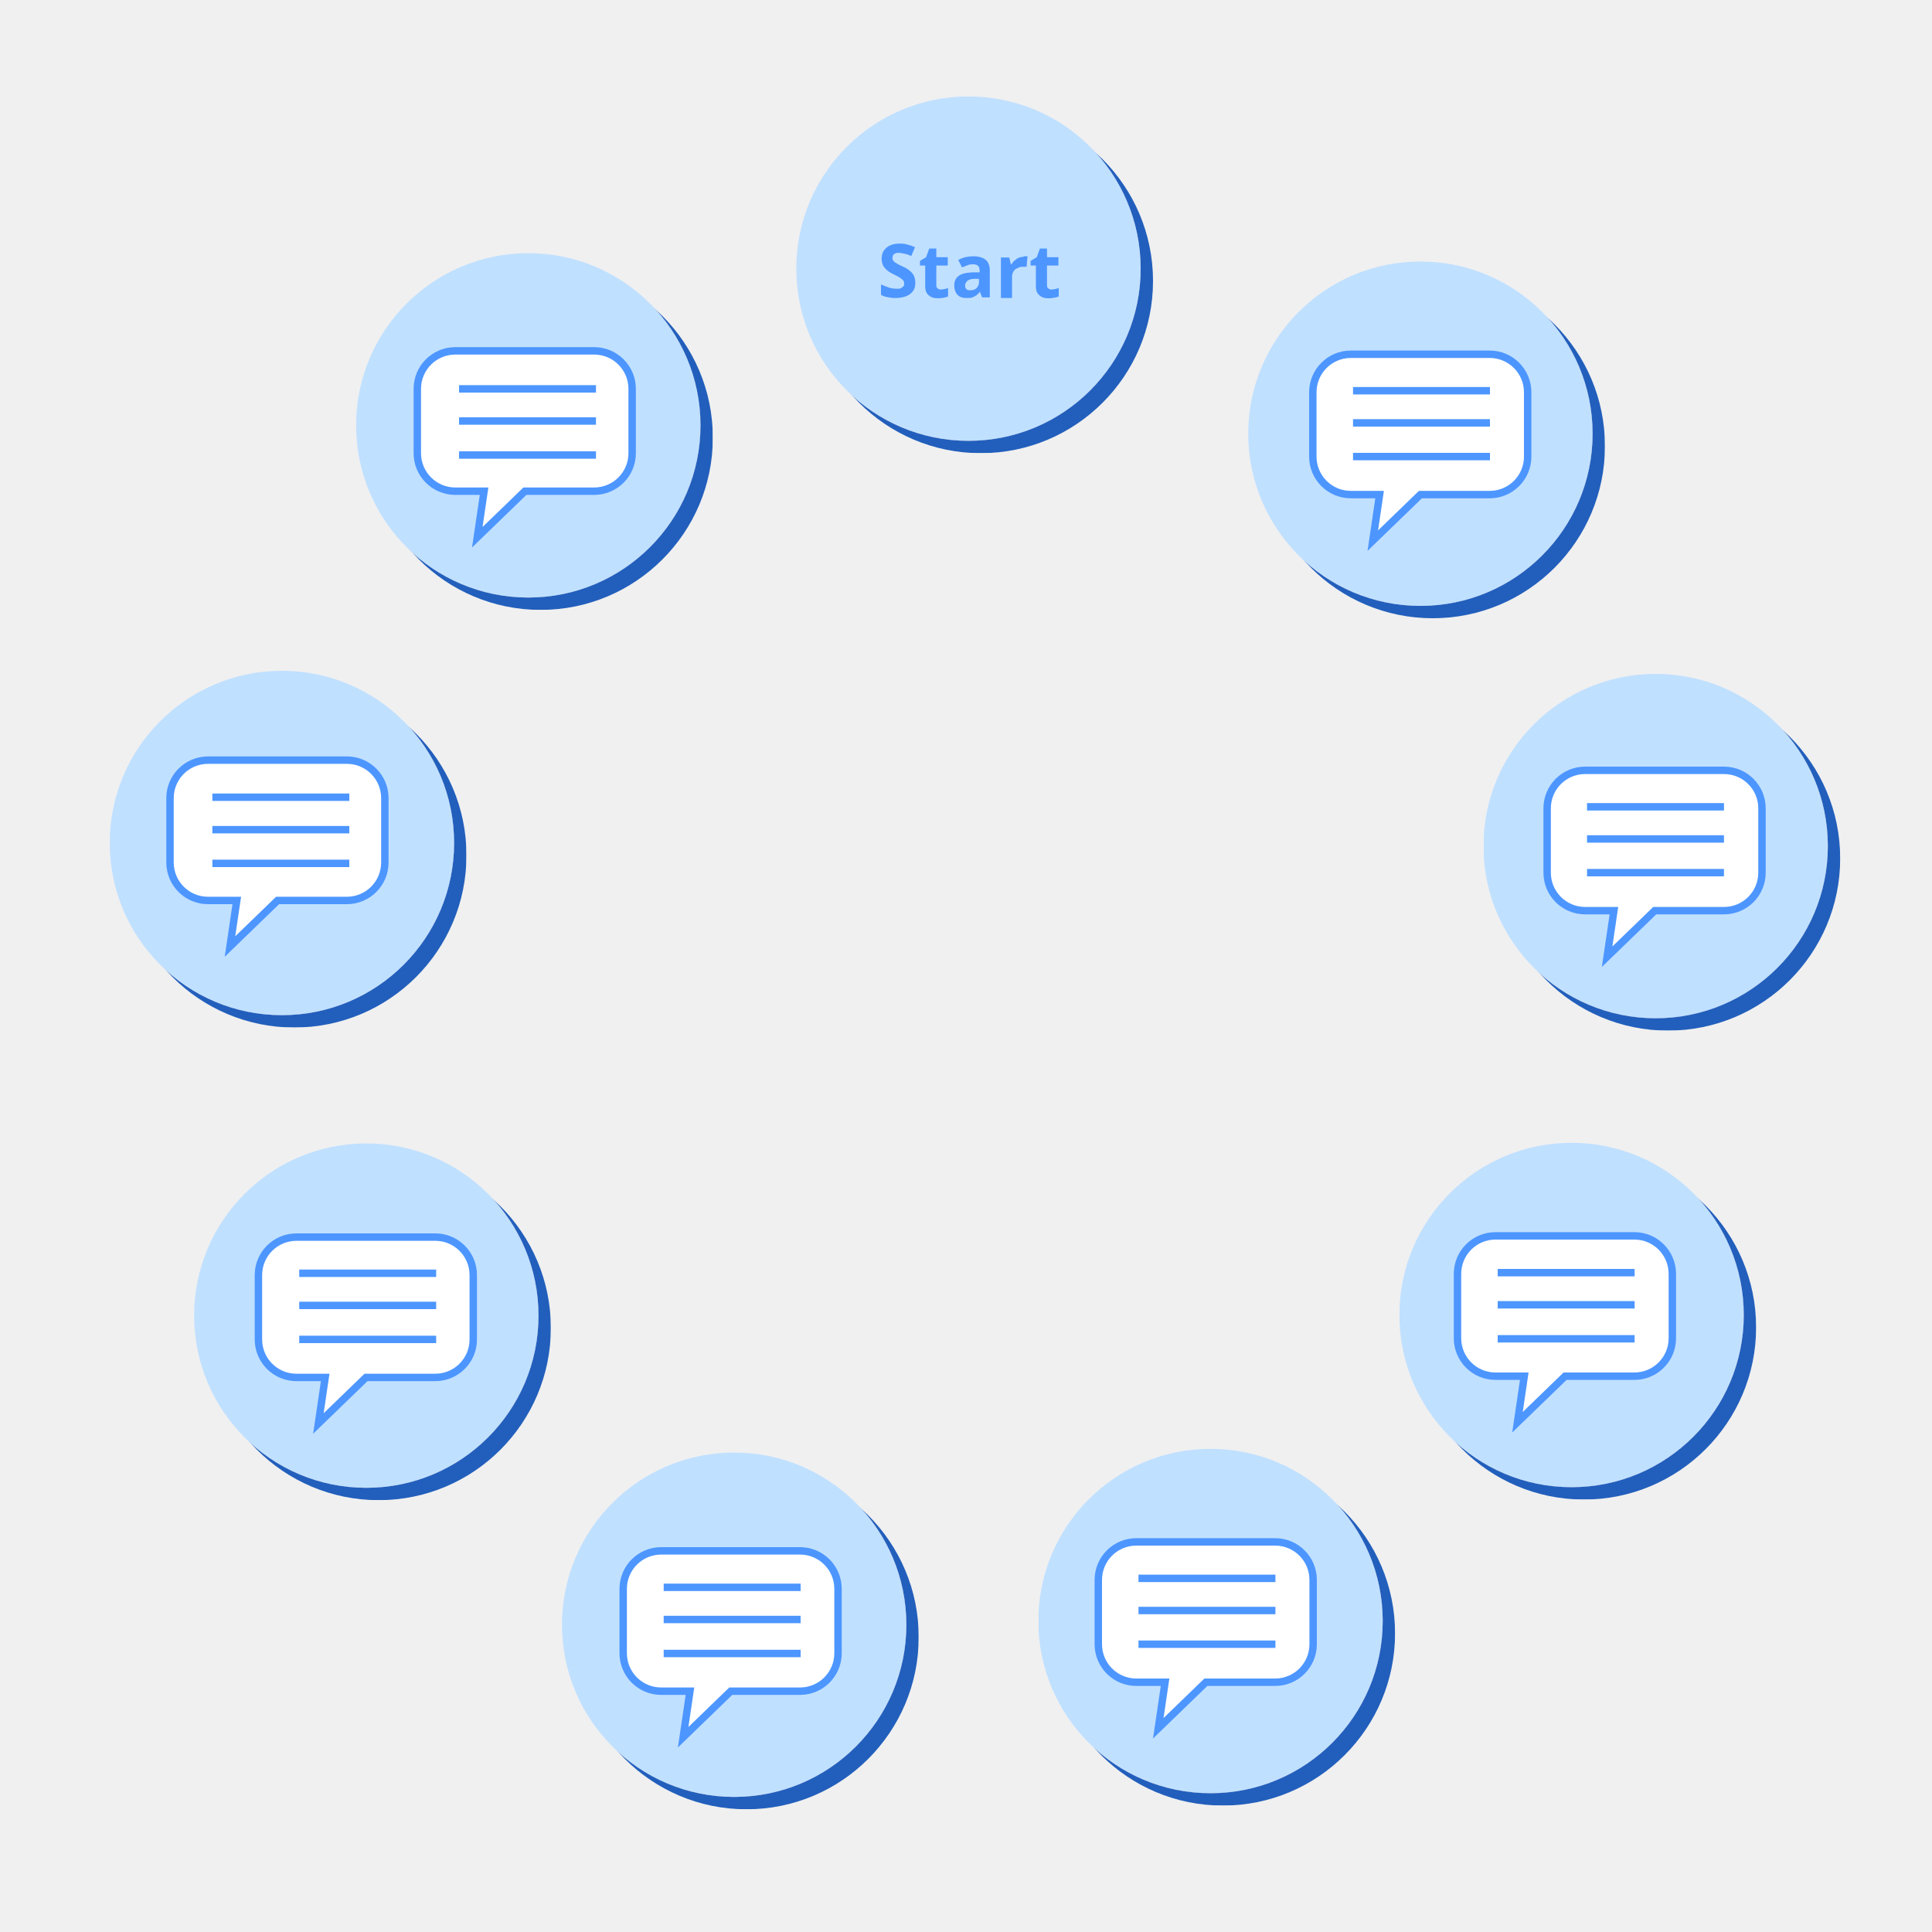
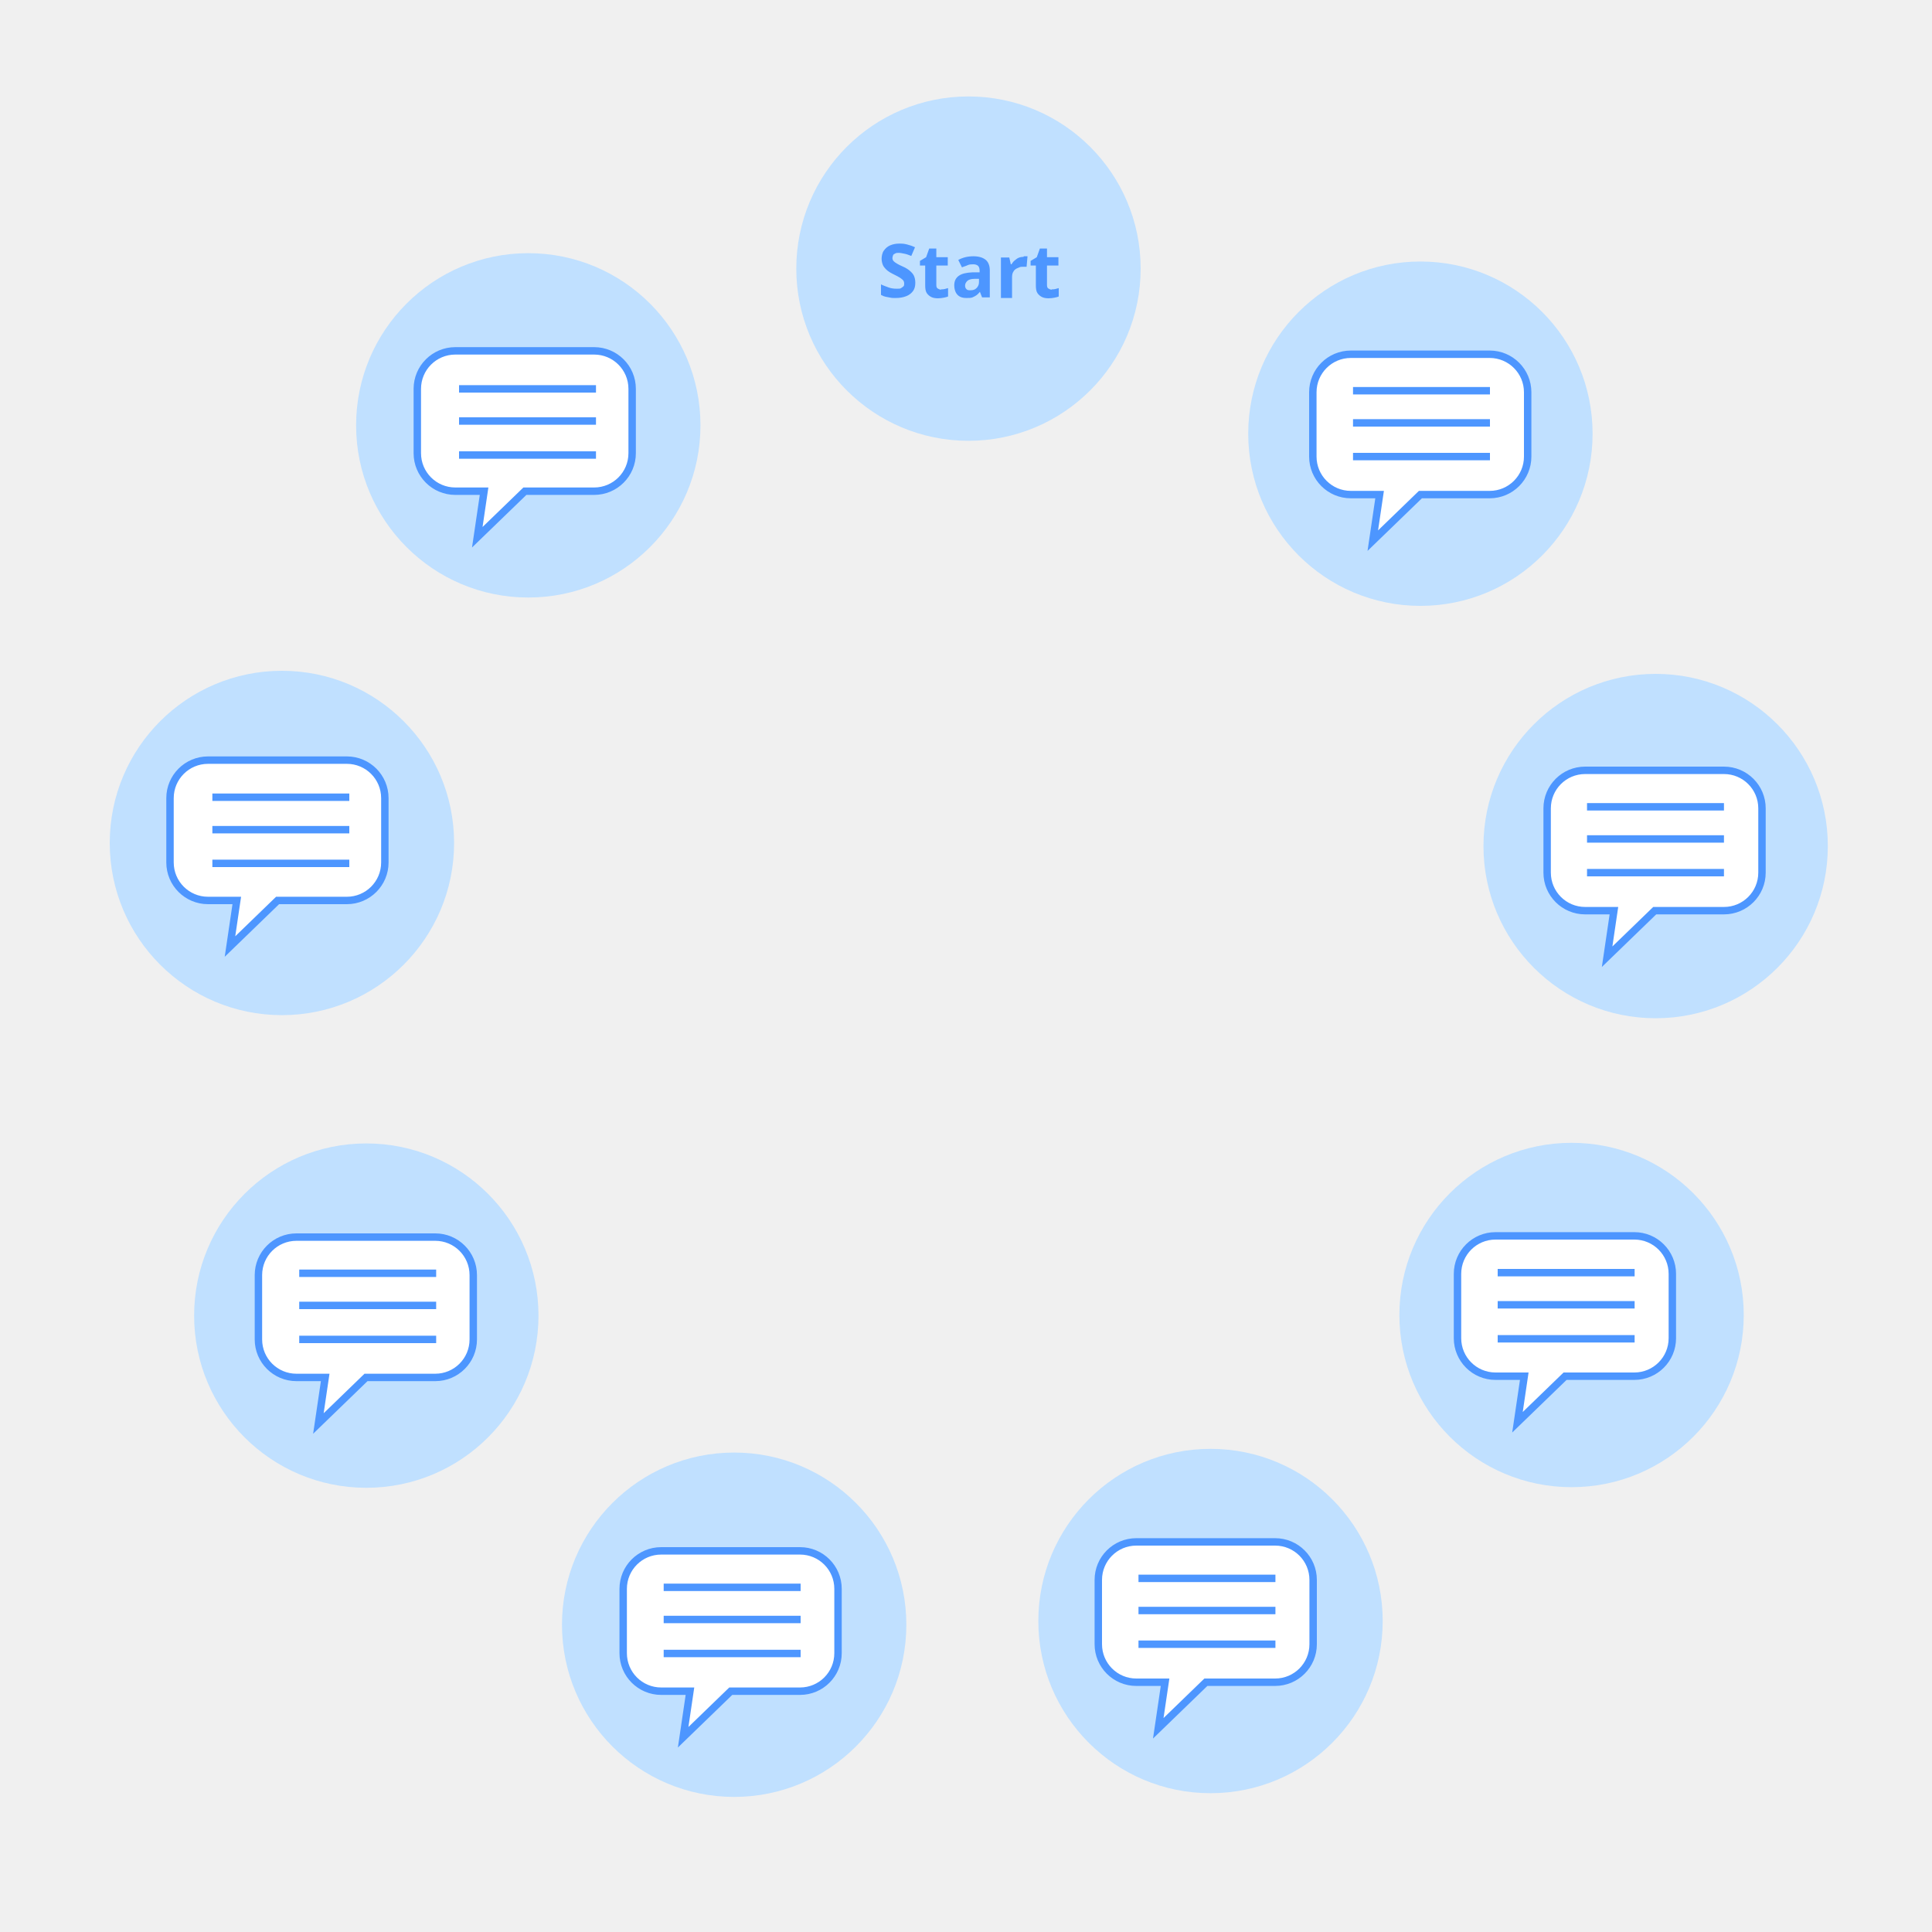
<svg xmlns="http://www.w3.org/2000/svg" id="Antw_8" version="1.1" viewBox="0 0 625 625">
-   <defs>
-     <filter id="drop-shadow-1" x="403.8" y="84.6" width="115.4" height="115.4" filterUnits="userSpaceOnUse">
-       <feOffset dx="4" dy="4" />
-       <feGaussianBlur result="blur" stdDeviation="0" />
-       <feFlood flood-color="#245ebc" flood-opacity="1" />
-       <feComposite in2="blur" operator="in" />
-       <feComposite in="SourceGraphic" />
-     </filter>
-     <filter id="drop-shadow-2" x="480" y="218" width="115.4" height="115.4" filterUnits="userSpaceOnUse">
-       <feOffset dx="4" dy="4" />
-       <feGaussianBlur result="blur1" stdDeviation="0" />
-       <feFlood flood-color="#245ebc" flood-opacity="1" />
-       <feComposite in2="blur1" operator="in" />
-       <feComposite in="SourceGraphic" />
-     </filter>
-     <filter id="drop-shadow-3" x="452.8" y="369.7" width="115.4" height="115.4" filterUnits="userSpaceOnUse">
-       <feOffset dx="4" dy="4" />
-       <feGaussianBlur result="blur2" stdDeviation="0" />
-       <feFlood flood-color="#245ebc" flood-opacity="1" />
-       <feComposite in2="blur2" operator="in" />
-       <feComposite in="SourceGraphic" />
-     </filter>
-     <filter id="drop-shadow-4" x="336" y="468.7" width="115.4" height="115.4" filterUnits="userSpaceOnUse">
-       <feOffset dx="4" dy="4" />
-       <feGaussianBlur result="blur3" stdDeviation="0" />
-       <feFlood flood-color="#245ebc" flood-opacity="1" />
-       <feComposite in2="blur3" operator="in" />
-       <feComposite in="SourceGraphic" />
-     </filter>
-     <filter id="drop-shadow-5" x="181.8" y="469.9" width="115.4" height="115.4" filterUnits="userSpaceOnUse">
-       <feOffset dx="4" dy="4" />
-       <feGaussianBlur result="blur4" stdDeviation="0" />
-       <feFlood flood-color="#245ebc" flood-opacity="1" />
-       <feComposite in2="blur4" operator="in" />
-       <feComposite in="SourceGraphic" />
-     </filter>
-     <filter id="drop-shadow-6" x="62.8" y="369.9" width="115.4" height="115.4" filterUnits="userSpaceOnUse">
-       <feOffset dx="4" dy="4" />
-       <feGaussianBlur result="blur5" stdDeviation="0" />
-       <feFlood flood-color="#245ebc" flood-opacity="1" />
-       <feComposite in2="blur5" operator="in" />
-       <feComposite in="SourceGraphic" />
-     </filter>
-     <filter id="drop-shadow-7" x="35.5" y="217" width="115.4" height="115.4" filterUnits="userSpaceOnUse">
-       <feOffset dx="4" dy="4" />
-       <feGaussianBlur result="blur6" stdDeviation="0" />
-       <feFlood flood-color="#245ebc" flood-opacity="1" />
-       <feComposite in2="blur6" operator="in" />
-       <feComposite in="SourceGraphic" />
-     </filter>
-     <filter id="drop-shadow-8" x="115.2" y="81.9" width="115.4" height="115.4" filterUnits="userSpaceOnUse">
-       <feOffset dx="4" dy="4" />
-       <feGaussianBlur result="blur7" stdDeviation="0" />
-       <feFlood flood-color="#245ebc" flood-opacity="1" />
-       <feComposite in2="blur7" operator="in" />
-       <feComposite in="SourceGraphic" />
-     </filter>
-     <filter id="drop-shadow-9" x="257.6" y="31.2" width="115.4" height="115.4" filterUnits="userSpaceOnUse">
-       <feOffset dx="4" dy="4" />
-       <feGaussianBlur result="blur8" stdDeviation="0" />
-       <feFlood flood-color="#245ebc" flood-opacity="1" />
-       <feComposite in2="blur8" operator="in" />
-       <feComposite in="SourceGraphic" />
-     </filter>
-   </defs>
-   <g filter="url(#drop-shadow-1)">
+   <g>
    <circle cx="459.5" cy="140.3" r="55.7" fill="#c0e0ff" />
    <path d="M437.1,114.6h44.8c6.8,0,12.3,5.5,12.3,12.3v20.8c0,6.8-5.5,12.3-12.3,12.3h-22.4s-15.4,14.9-15.4,14.9l2.2-14.9h-9.3c-6.8,0-12.3-5.5-12.3-12.3v-20.8c0-6.8,5.5-12.3,12.3-12.3Z" fill="#fff" stroke="#4d96ff" stroke-miterlimit="10" stroke-width="2.4" />
    <line x1="437.7" y1="126.4" x2="482" y2="126.4" fill="none" stroke="#4d96ff" stroke-miterlimit="10" stroke-width="2.4" />
    <line x1="437.7" y1="136.8" x2="482" y2="136.8" fill="none" stroke="#4d96ff" stroke-miterlimit="10" stroke-width="2.4" />
    <line x1="437.7" y1="147.7" x2="482" y2="147.7" fill="none" stroke="#4d96ff" stroke-miterlimit="10" stroke-width="2.4" />
  </g>
-   <g filter="url(#drop-shadow-2)">
+   <g>
    <circle cx="535.6" cy="273.7" r="55.7" fill="#c0e0ff" />
    <path d="M512.9,249.2h44.8c6.8,0,12.3,5.5,12.3,12.3v20.8c0,6.8-5.5,12.3-12.3,12.3h-22.4s-15.4,14.9-15.4,14.9l2.2-14.9h-9.3c-6.8,0-12.3-5.5-12.3-12.3v-20.8c0-6.8,5.5-12.3,12.3-12.3Z" fill="#fff" stroke="#4d96ff" stroke-miterlimit="10" stroke-width="2.4" />
    <line x1="513.4" y1="261" x2="557.7" y2="261" fill="none" stroke="#4d96ff" stroke-miterlimit="10" stroke-width="2.4" />
    <line x1="513.4" y1="271.4" x2="557.7" y2="271.4" fill="none" stroke="#4d96ff" stroke-miterlimit="10" stroke-width="2.4" />
    <line x1="513.4" y1="282.3" x2="557.7" y2="282.3" fill="none" stroke="#4d96ff" stroke-miterlimit="10" stroke-width="2.4" />
  </g>
-   <g filter="url(#drop-shadow-3)">
+   <g>
    <circle cx="508.4" cy="425.4" r="55.7" fill="#c0e0ff" />
    <path d="M483.9,399.8h44.8c6.8,0,12.3,5.5,12.3,12.3v20.8c0,6.8-5.5,12.3-12.3,12.3h-22.4s-15.4,14.9-15.4,14.9l2.2-14.9h-9.3c-6.8,0-12.3-5.5-12.3-12.3v-20.8c0-6.8,5.5-12.3,12.3-12.3Z" fill="#fff" stroke="#4d96ff" stroke-miterlimit="10" stroke-width="2.4" />
    <line x1="484.5" y1="411.7" x2="528.8" y2="411.7" fill="none" stroke="#4d96ff" stroke-miterlimit="10" stroke-width="2.4" />
    <line x1="484.5" y1="422.1" x2="528.8" y2="422.1" fill="none" stroke="#4d96ff" stroke-miterlimit="10" stroke-width="2.4" />
    <line x1="484.5" y1="433.1" x2="528.8" y2="433.1" fill="none" stroke="#4d96ff" stroke-miterlimit="10" stroke-width="2.4" />
  </g>
-   <g filter="url(#drop-shadow-4)">
+   <g>
    <circle cx="391.6" cy="524.4" r="55.7" fill="#c0e0ff" />
    <path d="M367.7,498.8h44.8c6.8,0,12.3,5.5,12.3,12.3v20.8c0,6.8-5.5,12.3-12.3,12.3h-22.4s-15.4,14.9-15.4,14.9l2.2-14.9h-9.3c-6.8,0-12.3-5.5-12.3-12.3v-20.8c0-6.8,5.5-12.3,12.3-12.3Z" fill="#fff" stroke="#4d96ff" stroke-miterlimit="10" stroke-width="2.4" />
    <line x1="368.3" y1="510.6" x2="412.6" y2="510.6" fill="none" stroke="#4d96ff" stroke-miterlimit="10" stroke-width="2.4" />
    <line x1="368.3" y1="521" x2="412.6" y2="521" fill="none" stroke="#4d96ff" stroke-miterlimit="10" stroke-width="2.4" />
    <line x1="368.3" y1="531.9" x2="412.6" y2="531.9" fill="none" stroke="#4d96ff" stroke-miterlimit="10" stroke-width="2.4" />
  </g>
-   <g filter="url(#drop-shadow-5)">
+   <g>
    <circle cx="237.5" cy="525.6" r="55.7" fill="#c0e0ff" />
    <path d="M214,501.7h44.8c6.8,0,12.3,5.5,12.3,12.3v20.8c0,6.8-5.5,12.3-12.3,12.3h-22.4s-15.4,14.9-15.4,14.9l2.2-14.9h-9.3c-6.8,0-12.3-5.5-12.3-12.3v-20.8c0-6.8,5.5-12.3,12.3-12.3Z" fill="#fff" stroke="#4d96ff" stroke-miterlimit="10" stroke-width="2.4" />
    <line x1="214.7" y1="513.5" x2="259" y2="513.5" fill="none" stroke="#4d96ff" stroke-miterlimit="10" stroke-width="2.4" />
    <line x1="214.7" y1="523.9" x2="259" y2="523.9" fill="none" stroke="#4d96ff" stroke-miterlimit="10" stroke-width="2.4" />
    <line x1="214.7" y1="534.9" x2="259" y2="534.9" fill="none" stroke="#4d96ff" stroke-miterlimit="10" stroke-width="2.4" />
  </g>
-   <g filter="url(#drop-shadow-6)">
+   <g>
    <circle cx="118.5" cy="425.6" r="55.7" fill="#c0e0ff" />
    <path d="M96,400.2h44.8c6.8,0,12.3,5.5,12.3,12.3v20.8c0,6.8-5.5,12.3-12.3,12.3h-22.4s-15.4,14.9-15.4,14.9l2.2-14.9h-9.3c-6.8,0-12.3-5.5-12.3-12.3v-20.8c0-6.8,5.5-12.3,12.3-12.3Z" fill="#fff" stroke="#4d96ff" stroke-miterlimit="10" stroke-width="2.4" />
    <line x1="96.8" y1="411.9" x2="141.1" y2="411.9" fill="none" stroke="#4d96ff" stroke-miterlimit="10" stroke-width="2.4" />
    <line x1="96.8" y1="422.3" x2="141.1" y2="422.3" fill="none" stroke="#4d96ff" stroke-miterlimit="10" stroke-width="2.4" />
    <line x1="96.8" y1="433.3" x2="141.1" y2="433.3" fill="none" stroke="#4d96ff" stroke-miterlimit="10" stroke-width="2.4" />
  </g>
-   <g filter="url(#drop-shadow-7)">
+   <g>
    <circle cx="91.2" cy="272.7" r="55.7" fill="#c0e0ff" />
    <path d="M67.4,245.9h44.8c6.8,0,12.3,5.5,12.3,12.3v20.8c0,6.8-5.5,12.3-12.3,12.3h-22.4s-15.4,14.9-15.4,14.9l2.2-14.9h-9.3c-6.8,0-12.3-5.5-12.3-12.3v-20.8c0-6.8,5.5-12.3,12.3-12.3Z" fill="#fff" stroke="#4d96ff" stroke-miterlimit="10" stroke-width="2.4" />
    <line x1="68.7" y1="257.9" x2="113" y2="257.9" fill="none" stroke="#4d96ff" stroke-miterlimit="10" stroke-width="2.4" />
    <line x1="68.7" y1="268.4" x2="113" y2="268.4" fill="none" stroke="#4d96ff" stroke-miterlimit="10" stroke-width="2.4" />
    <line x1="68.7" y1="279.3" x2="113" y2="279.3" fill="none" stroke="#4d96ff" stroke-miterlimit="10" stroke-width="2.4" />
  </g>
-   <g filter="url(#drop-shadow-8)">
+   <g>
    <circle cx="170.9" cy="137.6" r="55.7" fill="#c0e0ff" />
    <path d="M147.4,113.5h44.8c6.8,0,12.3,5.5,12.3,12.3v20.8c0,6.8-5.5,12.3-12.3,12.3h-22.4s-15.4,14.9-15.4,14.9l2.2-14.9h-9.3c-6.8,0-12.3-5.5-12.3-12.3v-20.8c0-6.8,5.5-12.3,12.3-12.3Z" fill="#fff" stroke="#4d96ff" stroke-miterlimit="10" stroke-width="2.4" />
    <line x1="148.5" y1="125.8" x2="192.8" y2="125.8" fill="none" stroke="#4d96ff" stroke-miterlimit="10" stroke-width="2.4" />
    <line x1="148.5" y1="136.2" x2="192.8" y2="136.2" fill="none" stroke="#4d96ff" stroke-miterlimit="10" stroke-width="2.4" />
    <line x1="148.5" y1="147.2" x2="192.8" y2="147.2" fill="none" stroke="#4d96ff" stroke-miterlimit="10" stroke-width="2.4" />
  </g>
-   <g filter="url(#drop-shadow-9)">
+   <g>
    <circle cx="313.3" cy="86.9" r="55.7" fill="#c0e0ff" />
    <g>
      <path d="M296.1,91.5c0,1-.2,1.9-.7,2.6s-1.2,1.3-2.2,1.7-2.1.6-3.4.6-1.2,0-1.7-.1-1.1-.2-1.6-.3-1-.3-1.5-.6v-3.4c.8.4,1.7.7,2.5,1s1.7.4,2.6.4,1.1,0,1.4-.2.6-.4.8-.6.2-.6.2-.9-.1-.8-.4-1.1-.7-.6-1.2-.9-1.1-.6-1.7-.9c-.4-.2-.8-.4-1.3-.7s-.9-.6-1.3-1-.8-.9-1-1.4-.4-1.2-.4-2,.2-1.9.7-2.6,1.1-1.3,2-1.7,1.9-.6,3.1-.6,1.7.1,2.5.3,1.7.5,2.5.9l-1.2,2.8c-.8-.3-1.5-.6-2.1-.7s-1.3-.3-1.9-.3-.8,0-1.2.2-.6.3-.7.6-.2.6-.2.9.1.7.4,1,.6.5,1.1.8,1.1.6,1.8.9c.9.4,1.6.8,2.2,1.3s1.1,1,1.4,1.6.5,1.4.5,2.3Z" fill="#4d96ff" />
      <path d="M304.5,93.6c.4,0,.8,0,1.1-.1s.7-.2,1.1-.3v2.7c-.4.2-.9.3-1.4.4s-1.2.2-1.9.2-1.5-.1-2.1-.4-1.1-.7-1.5-1.3-.5-1.5-.5-2.6v-6.3h-1.7v-1.5l2-1.2,1-2.8h2.3v2.8h3.7v2.7h-3.7v6.3c0,.5.1.9.4,1.1s.7.4,1.1.4Z" fill="#4d96ff" />
      <path d="M314.8,82.9c1.8,0,3.1.4,4,1.1s1.4,1.9,1.4,3.5v8.7h-2.5l-.7-1.8h0c-.4.5-.8.9-1.1,1.1s-.8.5-1.3.7-1.1.2-1.9.2-1.5-.1-2.1-.4-1.1-.8-1.4-1.4-.5-1.4-.5-2.3c0-1.4.5-2.4,1.5-3.1s2.4-1,4.4-1.1h2.3v-.6c0-.7-.2-1.2-.5-1.5s-.9-.5-1.5-.5-1.3,0-1.9.3-1.2.4-1.8.7l-1.2-2.4c.7-.4,1.5-.7,2.3-.9s1.8-.3,2.7-.3ZM316.7,90.2h-1.4c-1.2,0-2,.3-2.4.7s-.7.9-.7,1.5.2.9.5,1.2.7.3,1.3.3c.8,0,1.4-.2,1.9-.7s.8-1.1.8-1.9v-1.1Z" fill="#4d96ff" />
      <path d="M331.2,82.9c.2,0,.4,0,.6,0s.4,0,.6,0l-.3,3.4c-.1,0-.3,0-.5,0s-.4,0-.6,0c-.5,0-.9,0-1.3.2s-.8.3-1.2.6-.6.6-.8,1-.3.9-.3,1.6v6.7h-3.6v-13.1h2.7l.5,2.2h.2c.3-.4.6-.9,1-1.2s.8-.7,1.3-.9,1-.3,1.6-.3Z" fill="#4d96ff" />
      <path d="M340.3,93.6c.4,0,.8,0,1.1-.1s.7-.2,1.1-.3v2.7c-.4.2-.9.3-1.4.4s-1.2.2-1.9.2-1.5-.1-2.1-.4-1.1-.7-1.5-1.3-.5-1.5-.5-2.6v-6.3h-1.7v-1.5l2-1.2,1-2.8h2.3v2.8h3.7v2.7h-3.7v6.3c0,.5.1.9.4,1.1s.7.4,1.1.4Z" fill="#4d96ff" />
    </g>
  </g>
</svg>
